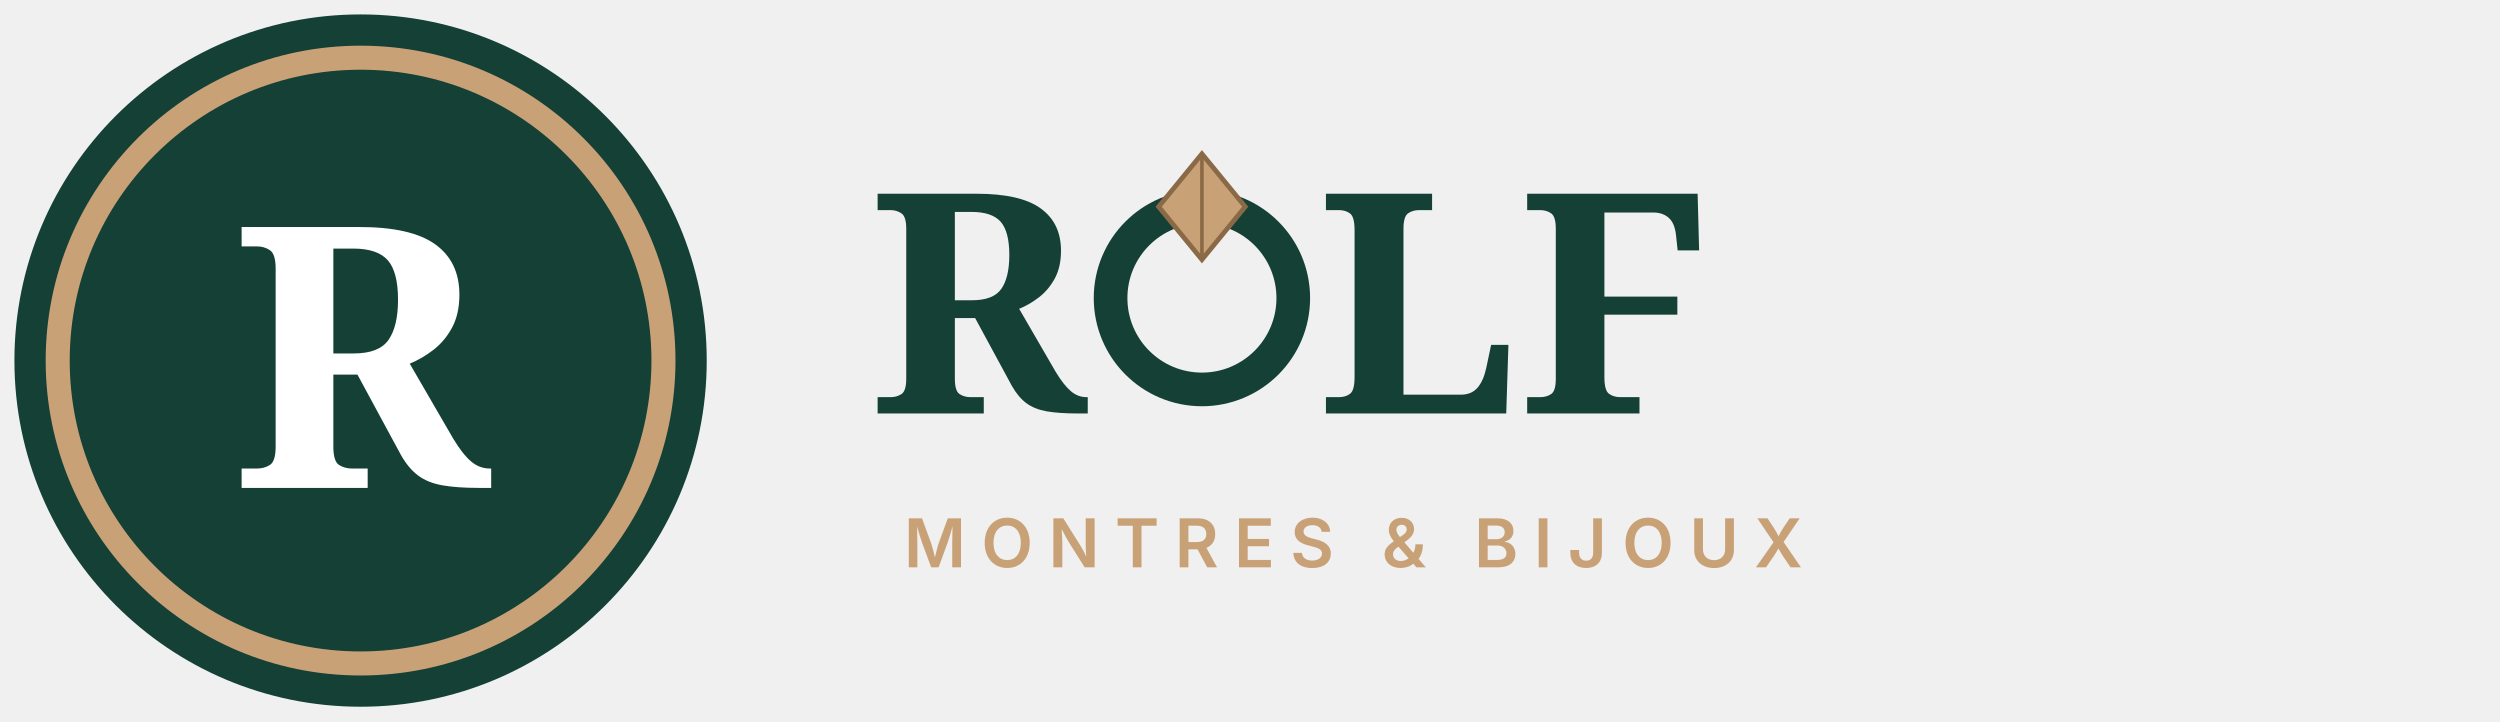
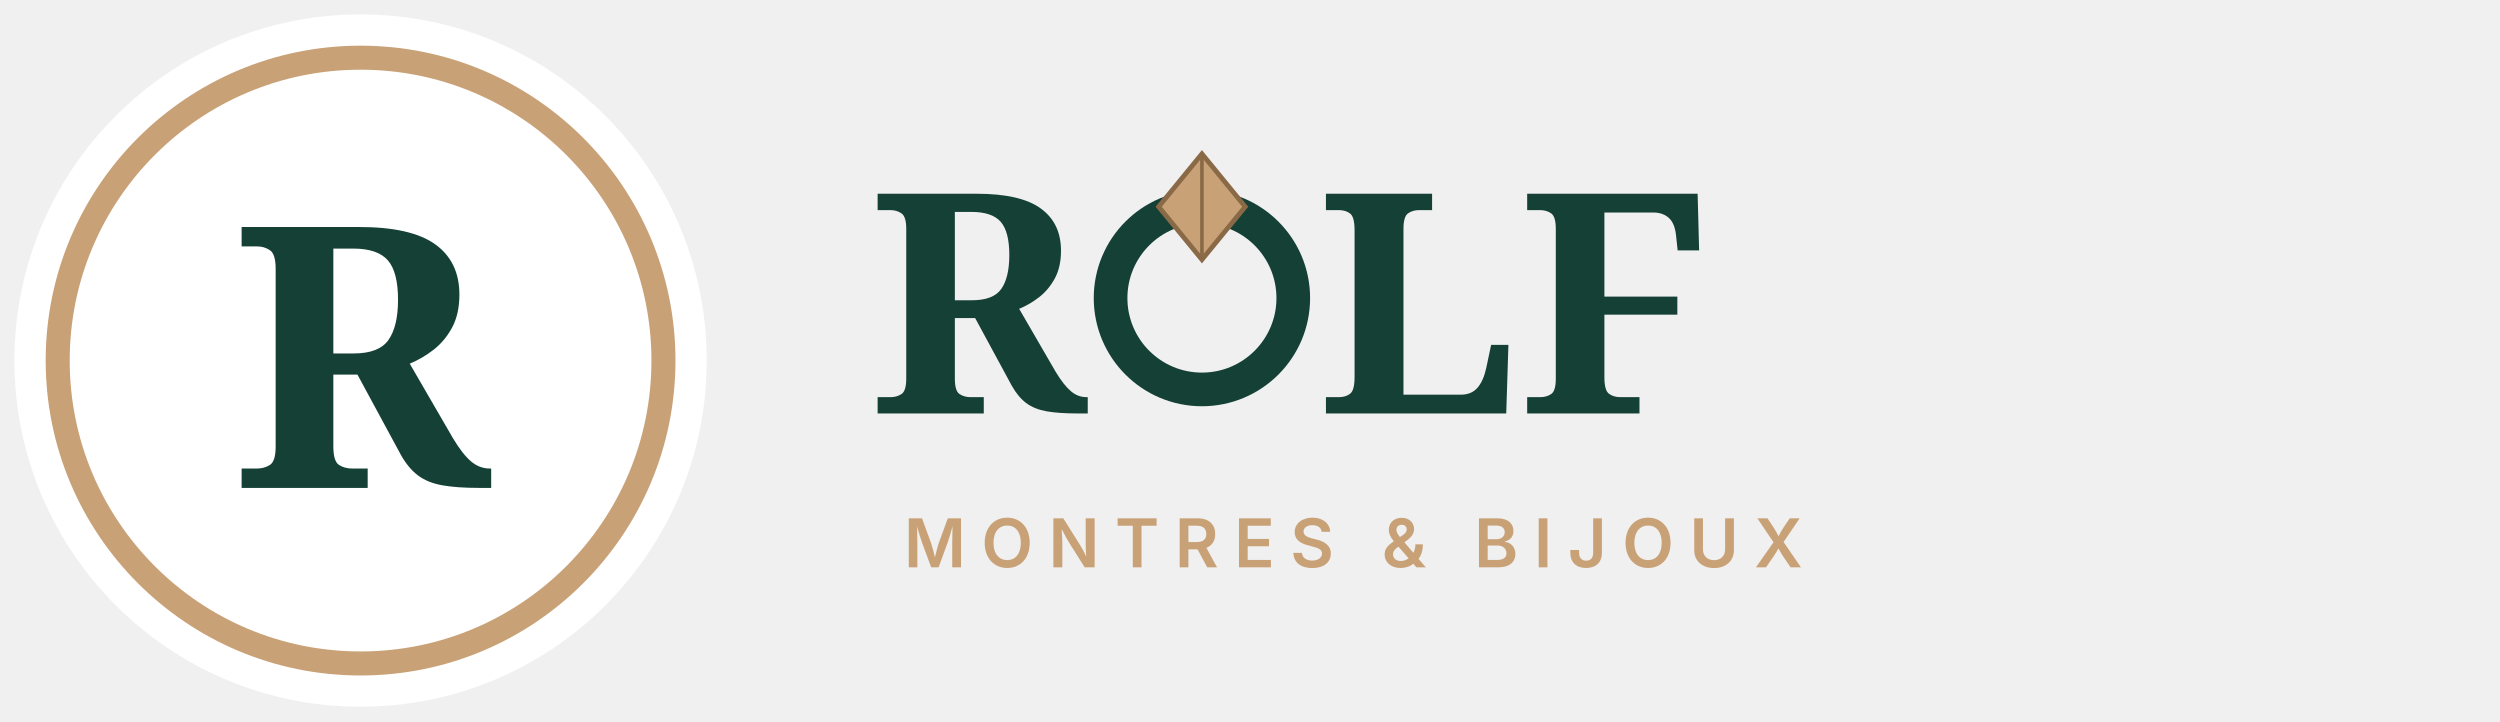
<svg xmlns="http://www.w3.org/2000/svg" viewBox="0 0 520 150">
-   <circle cx="75" cy="75" r="72" fill="#144036" />
+   <circle cx="75" cy="75" r="72" fill="#ffffff" />
  <circle cx="75" cy="75" r="63" fill="none" stroke="#c9a177" stroke-width="5" />
-   <text x="75" y="72" text-anchor="middle" dominant-baseline="central" font-family="'Playfair Display', Georgia, serif" font-size="76" font-weight="700" fill="#ffffff">R</text>
+   <text x="75" y="72" text-anchor="middle" dominant-baseline="central" font-family="'Playfair Display', Georgia, serif" font-size="76" font-weight="700" fill="#144036">R</text>
  <g transform="translate(180,0)">
    <text x="46" y="86" text-anchor="end" font-family="'Playfair Display', Georgia, serif" font-size="64" font-weight="700" fill="#144036">R</text>
    <circle cx="70" cy="62" r="19" fill="none" stroke="#144036" stroke-width="7" />
    <polygon points="70,32 79,43 70,54 61,43" fill="#c9a177" stroke="#8a6a46" stroke-width="1" />
    <line x1="70" y1="32" x2="70" y2="54" stroke="#8a6a46" stroke-width="0.75" />
    <text x="94" y="86" text-anchor="start" font-family="'Playfair Display', Georgia, serif" font-size="64" font-weight="700" fill="#144036">LF</text>
    <text x="8" y="118" font-family="'Inter', sans-serif" font-size="14" letter-spacing="3.2" fill="#c9a177" font-weight="600">MONTRES &amp; BIJOUX</text>
  </g>
</svg>
